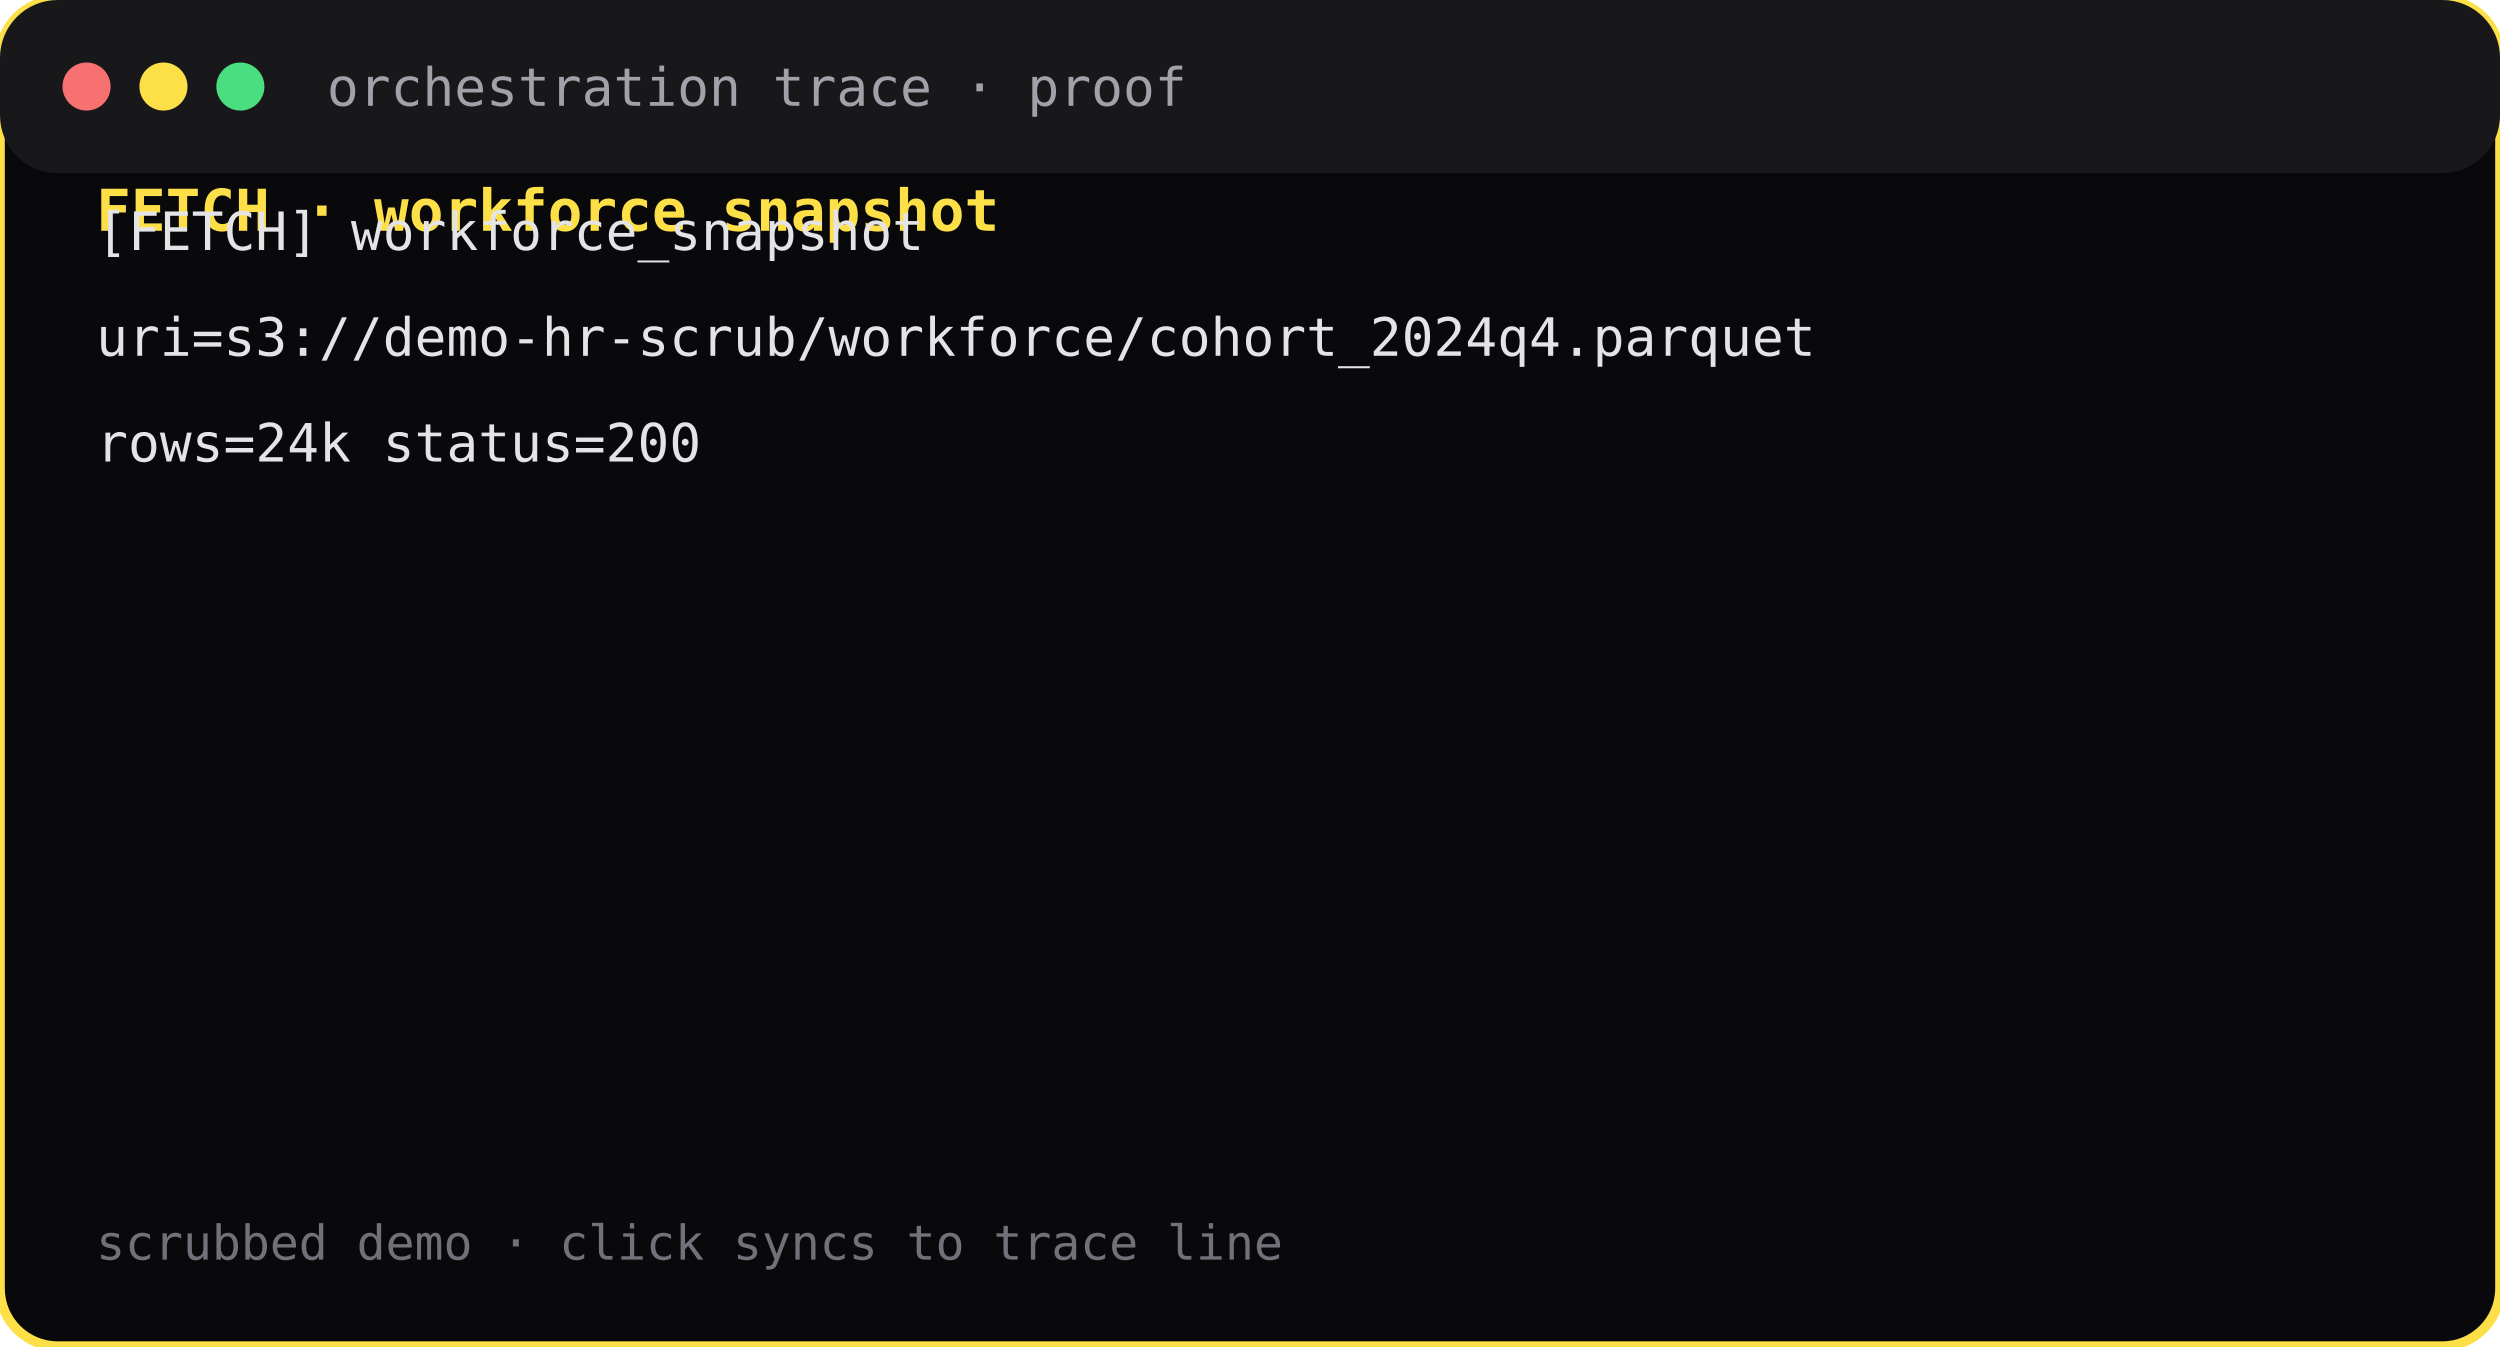
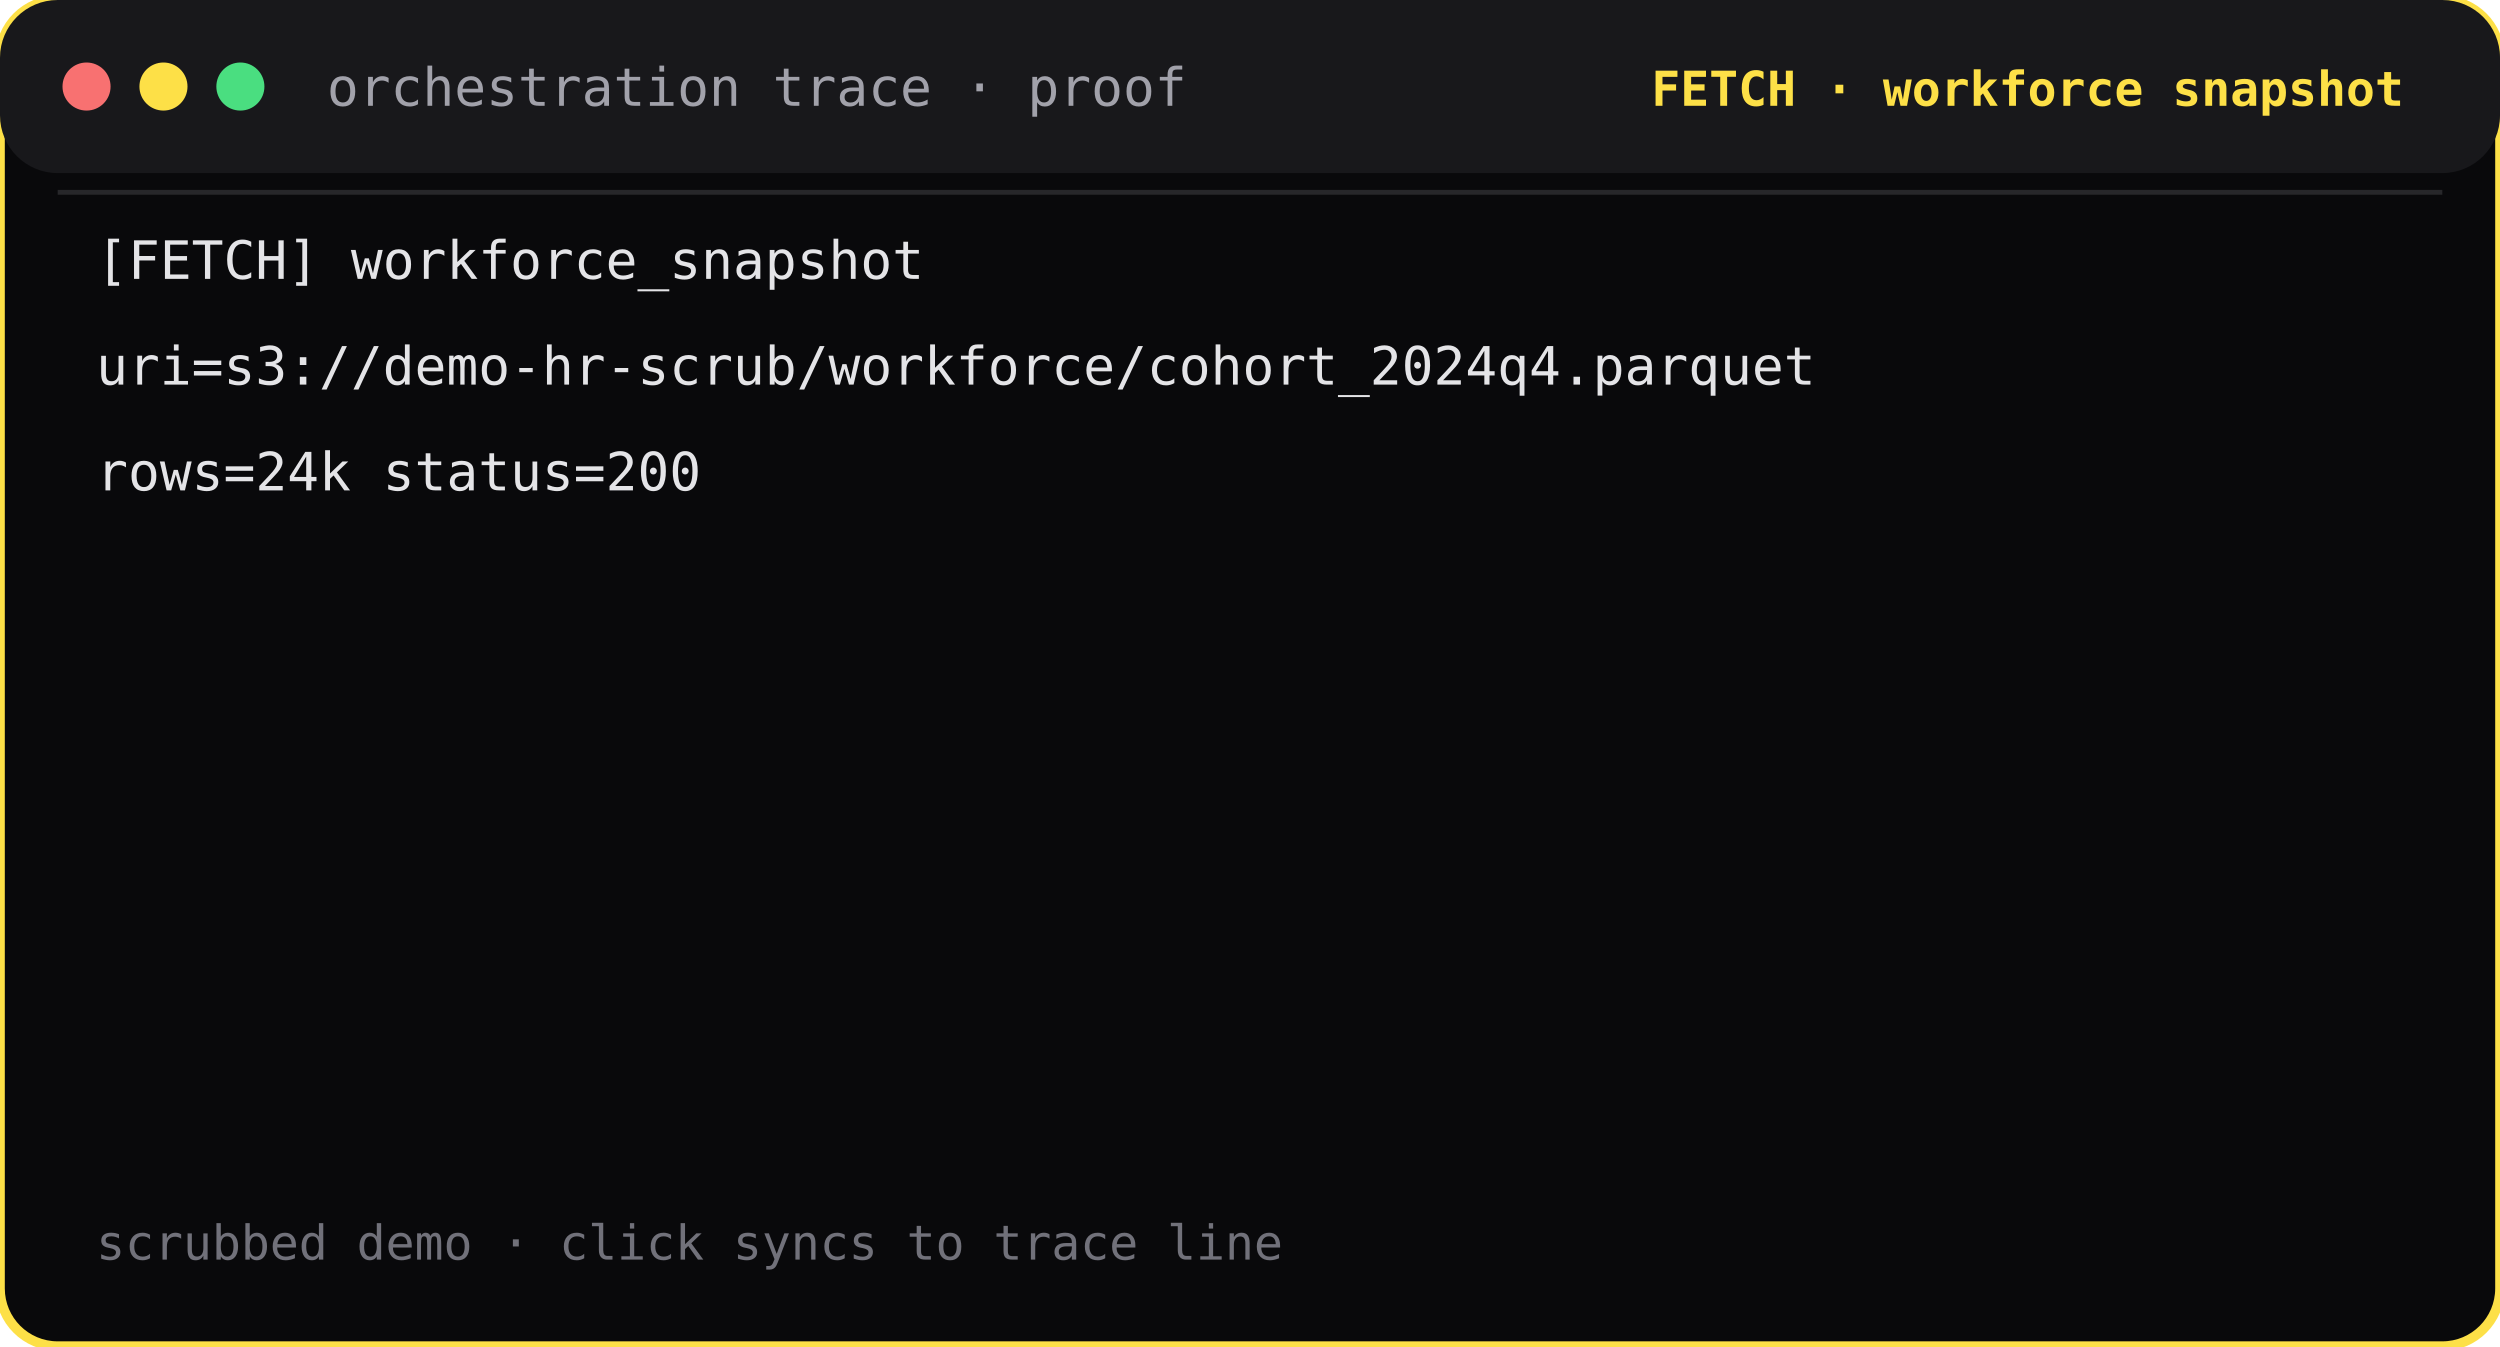
<svg xmlns="http://www.w3.org/2000/svg" viewBox="0 0 520 280" role="img" aria-label="FETCH · workforce snapshot">
  <rect width="520" height="280" rx="12" fill="#09090b" stroke="#fde047" stroke-width="2" />
  <rect x="0" y="0" width="520" height="36" rx="12" fill="#18181b" />
  <circle cx="18" cy="18" r="5" fill="#f87171" />
  <circle cx="34" cy="18" r="5" fill="#fde047" />
  <circle cx="50" cy="18" r="5" fill="#4ade80" />
  <text x="68" y="22" fill="#a1a1aa" font-family="ui-monospace,monospace" font-size="11">orchestration trace · proof</text>
-   <text x="20" y="48" fill="#fde047" font-family="ui-monospace,monospace" font-size="12" font-weight="700">FETCH · workforce snapshot</text>
-   <text x="20" y="52" fill="#e4e4e7" font-family="ui-monospace,monospace" font-size="11">[FETCH] workforce_snapshot</text>
-   <text x="20" y="74" fill="#e4e4e7" font-family="ui-monospace,monospace" font-size="11">uri=s3://demo-hr-scrub/workforce/cohort_2024q4.parquet</text>
-   <text x="20" y="96" fill="#e4e4e7" font-family="ui-monospace,monospace" font-size="11">rows=24k  status=200</text>
+   <text x="500" y="22" text-anchor="end" fill="#fde047" font-family="ui-monospace,monospace" font-size="10" font-weight="600">FETCH · workforce snapshot</text>
+   <line x1="12" y1="40" x2="508" y2="40" stroke="#27272a" stroke-width="1" />
+   <text x="20" y="58" fill="#e4e4e7" font-family="ui-monospace,monospace" font-size="11">[FETCH] workforce_snapshot</text>
+   <text x="20" y="80" fill="#e4e4e7" font-family="ui-monospace,monospace" font-size="11">uri=s3://demo-hr-scrub/workforce/cohort_2024q4.parquet</text>
+   <text x="20" y="102" fill="#e4e4e7" font-family="ui-monospace,monospace" font-size="11">rows=24k  status=200</text>
  <text x="20" y="262" fill="#71717a" font-family="ui-monospace,monospace" font-size="10">scrubbed demo · click syncs to trace line</text>
</svg>
